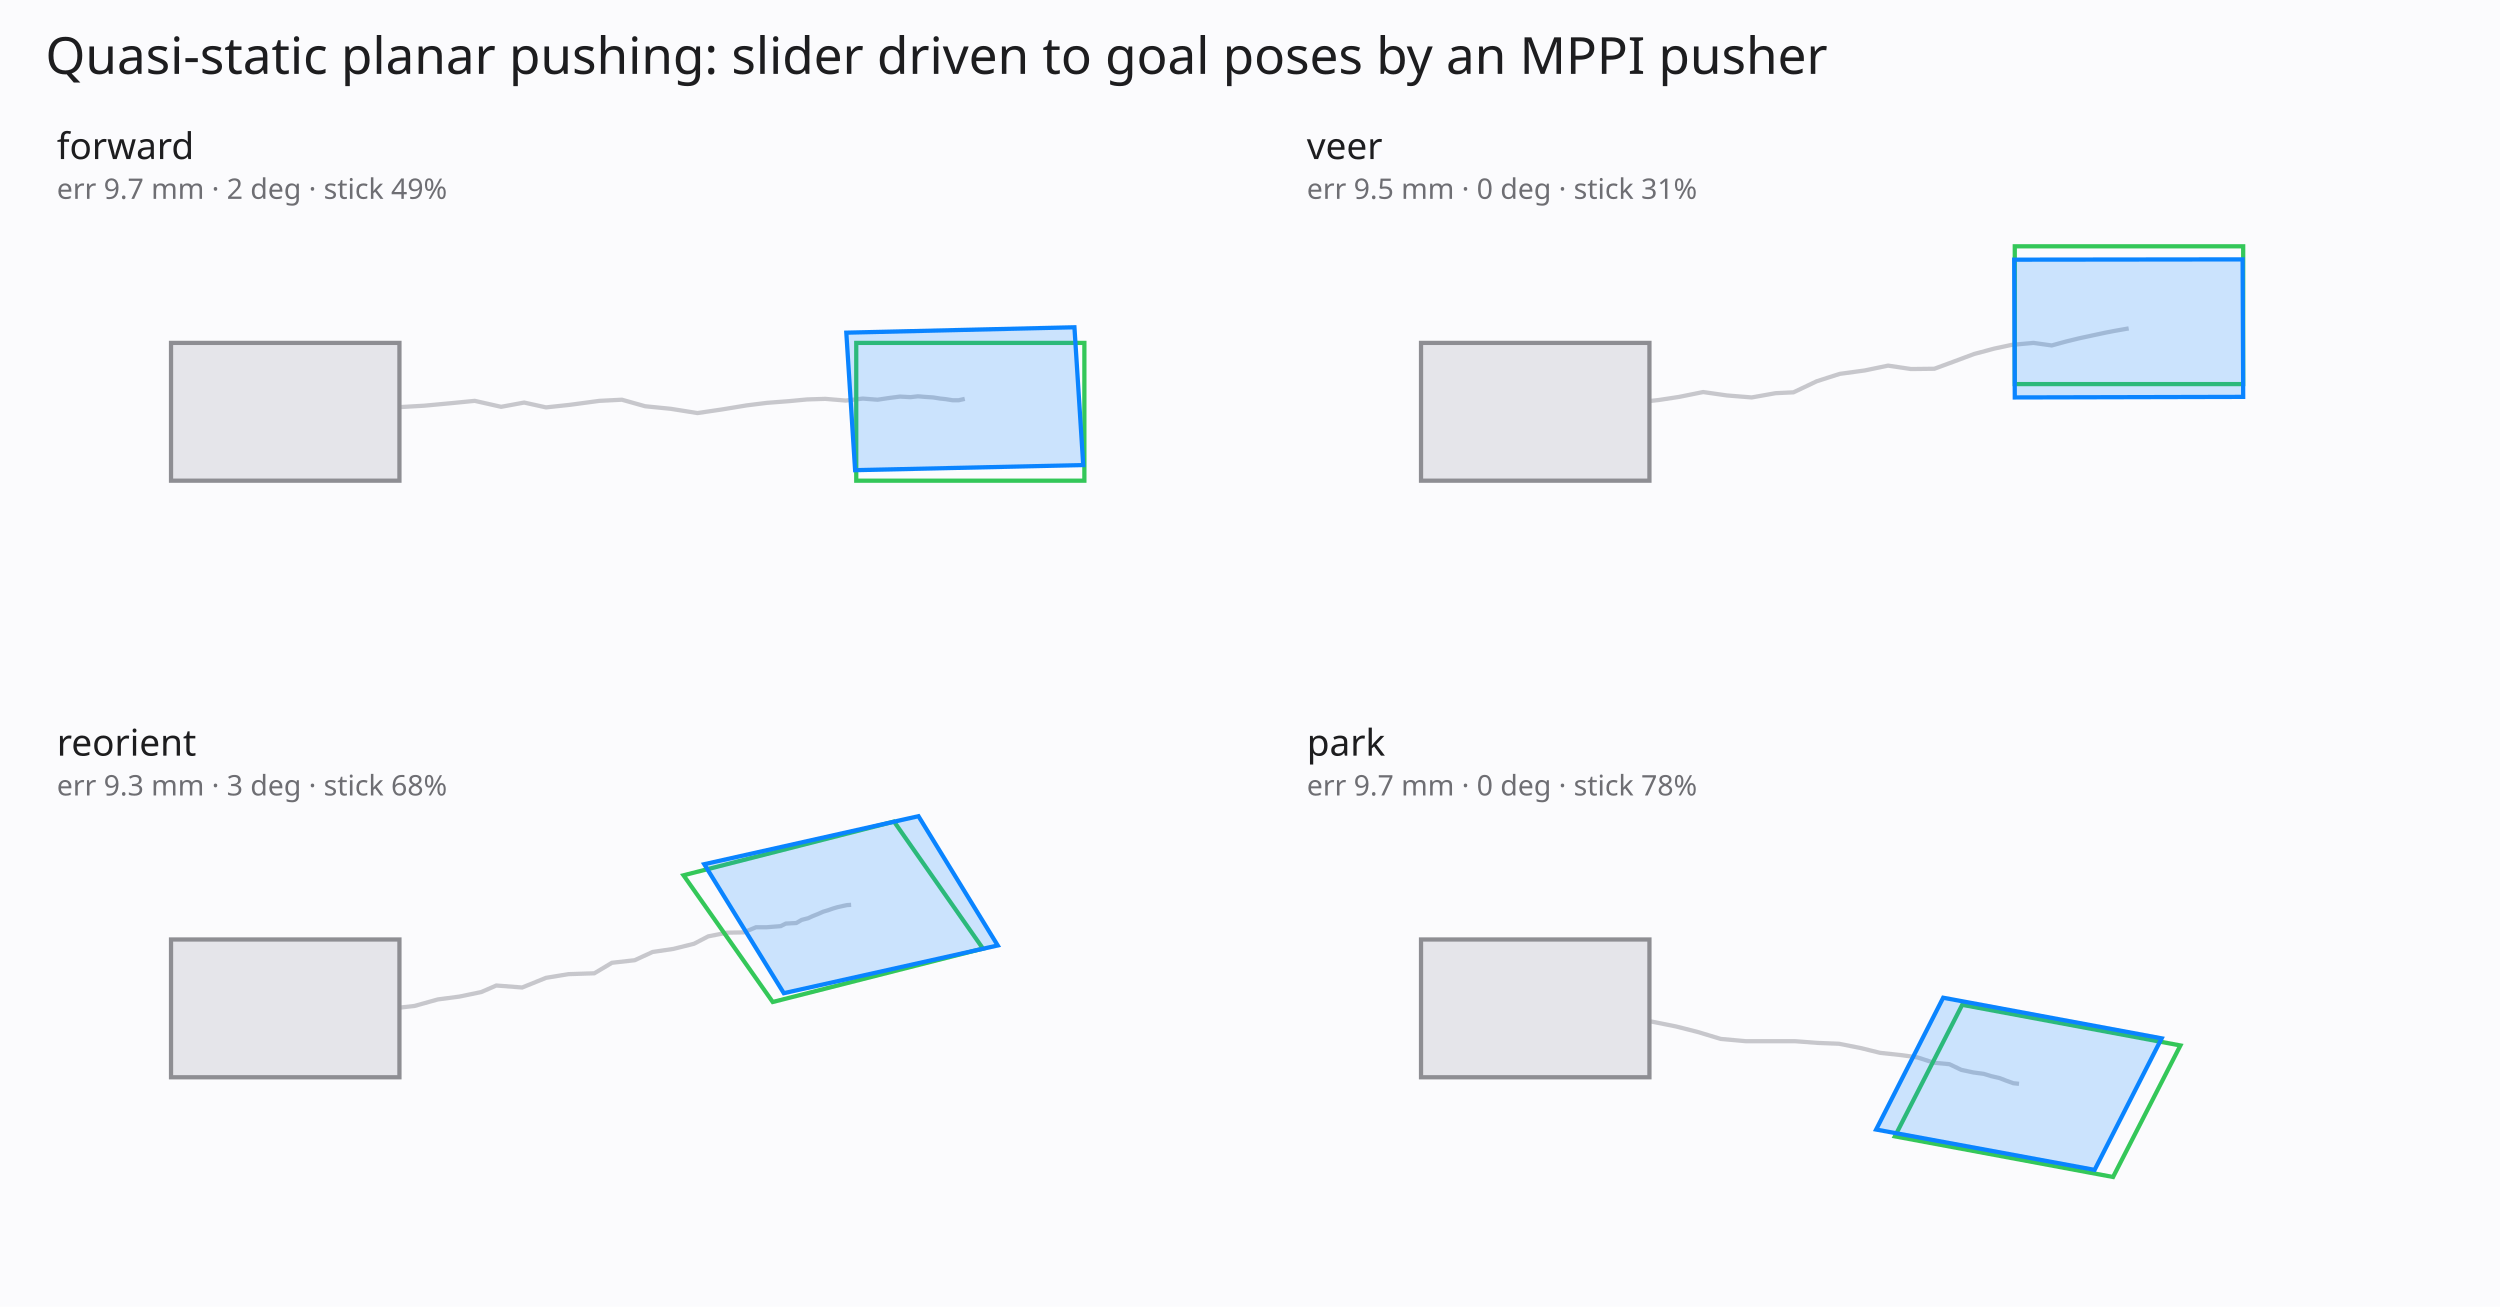
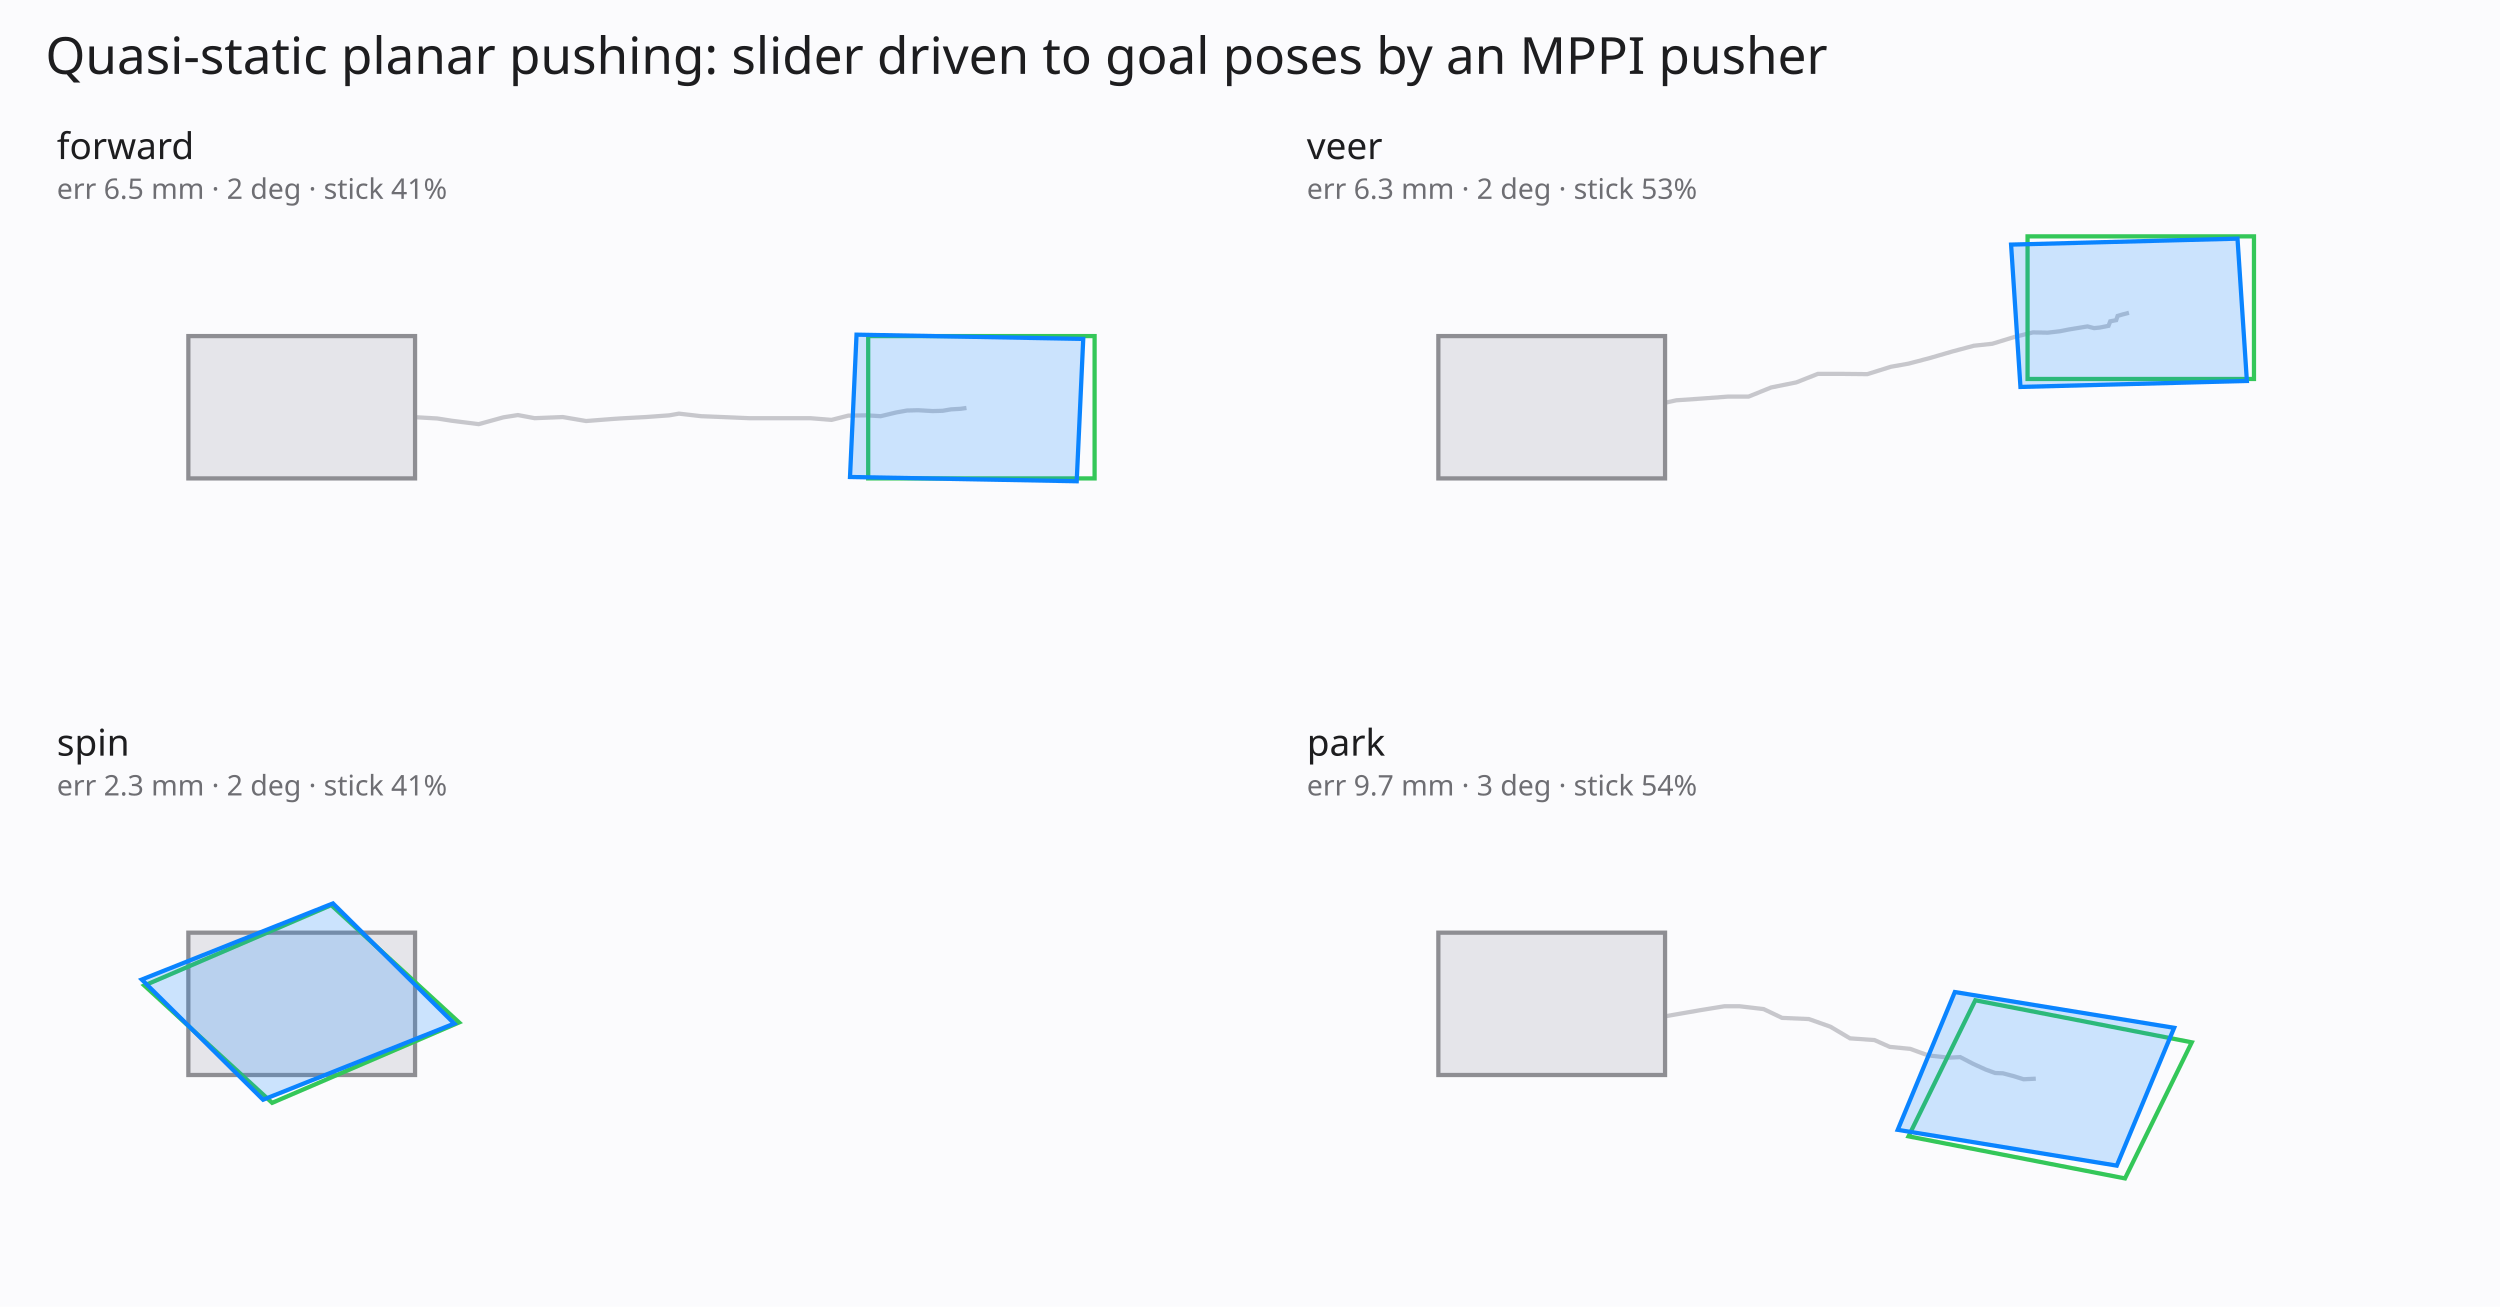
<svg xmlns="http://www.w3.org/2000/svg" width="880" height="460" viewBox="0 0 880 460">
  <rect width="880" height="460" fill="#fbfbfd" />
  <text x="16" y="26" font-family="sans-serif" font-size="18" fill="#1d1d1f">Quasi-static planar pushing: slider driven to goal poses by an MPPI pusher</text>
-   <polyline points="100.4,144.9 107.8,144.4 109.1,144.6 117.1,144.7 120.4,144.4 124.1,144.2 133.6,144.1 140.8,143.3 149.4,142.8 159.0,141.9 167.1,141.1 176.4,143.2 184.5,141.7 192.2,143.4 200.6,142.5 211.0,141.1 218.9,140.7 227.1,143.0 236.1,143.9 245.5,145.4 254.3,144.1 262.8,142.7 270.0,141.8 277.8,141.2 284.1,140.6 290.5,140.4 297.7,141.0 303.7,140.3 308.9,140.7 312.9,140.1 316.8,139.6 320.5,139.8 323.1,139.5 325.5,139.7 328.5,139.9 331.0,140.3 332.9,140.5 335.4,140.9 337.4,140.9 339.6,140.4" fill="none" stroke="#c7c7cc" stroke-width="1.5" />
-   <polygon points="60.2,169.2 140.6,169.2 140.6,120.7 60.2,120.7" fill="#e5e5ea" stroke="#8e8e93" stroke-width="1.5" />
-   <polygon points="301.4,169.2 381.7,169.2 381.7,120.7 301.4,120.7" fill="none" stroke="#34c759" stroke-width="1.5" />
-   <polygon points="301.0,165.5 381.3,163.7 378.2,115.2 297.9,117.1" fill="#0a84ff33" stroke="#0a84ff" stroke-width="1.5" />
+   <polyline points="106.2,143.4 113.4,144.3 122.9,146.6 129.2,146.6 132.2,147.4 134.8,148.5 141.1,147.7 145.2,146.8 153.9,147.3 159.0,148.1 168.5,149.3 177.2,146.9 182.3,146.1 188.2,147.2 198.1,146.8 206.3,148.2 215.3,147.5 218.2,147.3 227.3,146.8 235.6,146.2 239.0,145.6 246.8,146.5 254.3,146.8 263.6,147.2 271.9,147.2 280.5,147.2 285.2,147.2 292.7,147.8 298.6,146.3 305.0,146.2 310.0,146.5 315.4,145.2 319.3,144.5 323.2,144.4 328.3,144.7 331.8,144.6 334.7,144.1 338.1,143.9 338.1,143.9 340.2,143.6" fill="none" stroke="#c7c7cc" stroke-width="1.5" />
+   <polygon points="66.3,168.4 146.1,168.4 146.1,118.3 66.3,118.3" fill="#e5e5ea" stroke="#8e8e93" stroke-width="1.5" />
+   <polygon points="305.6,168.4 385.3,168.4 385.3,118.3 305.6,118.3" fill="none" stroke="#34c759" stroke-width="1.5" />
+   <polygon points="299.2,167.9 379.0,169.4 381.3,119.3 301.5,117.8" fill="#0a84ff33" stroke="#0a84ff" stroke-width="1.5" />
  <text x="20.0" y="56.0" font-family="sans-serif" font-size="13" fill="#1d1d1f">forward</text>
-   <text x="20.0" y="70.0" font-family="sans-serif" font-size="10" fill="#6e6e73">err 9.7 mm · 2 deg · stick 49%</text>
-   <polyline points="540.4,144.9 547.2,143.7 547.4,143.6 555.5,143.0 561.9,142.8 567.8,142.2 577.5,141.5 583.9,140.8 591.1,139.7 599.5,138.0 607.9,139.2 616.6,139.9 625.0,138.4 631.3,138.1 639.5,134.2 647.6,131.6 656.4,130.4 664.6,128.7 672.7,129.9 680.9,129.8 687.4,127.4 694.9,124.6 702.0,122.7 708.1,121.4 715.8,120.7 722.2,121.6 727.3,120.2 731.8,119.1 736.9,118.0 741.1,117.1 744.2,116.5 747.0,116.0 749.3,115.6" fill="none" stroke="#c7c7cc" stroke-width="1.5" />
-   <polygon points="500.2,169.2 580.6,169.2 580.6,120.7 500.2,120.7" fill="#e5e5ea" stroke="#8e8e93" stroke-width="1.5" />
-   <polygon points="709.2,135.2 789.6,135.2 789.6,86.7 709.2,86.7" fill="none" stroke="#34c759" stroke-width="1.5" />
-   <polygon points="709.2,139.9 789.6,139.7 789.4,91.3 709.0,91.4" fill="#0a84ff33" stroke="#0a84ff" stroke-width="1.5" />
+   <text x="20.0" y="70.0" font-family="sans-serif" font-size="10" fill="#6e6e73">err 6.5 mm · 2 deg · stick 41%</text>
+   <polyline points="546.2,143.4 553.6,143.5 563.1,144.3 566.0,143.8 574.7,142.4 581.3,142.8 590.1,140.9 598.9,140.3 608.3,139.6 615.5,139.6 623.4,136.4 632.3,134.6 639.9,131.6 648.2,131.6 657.3,131.7 665.6,129.1 671.8,128.0 679.4,126.0 687.3,123.7 694.8,121.7 701.3,121.0 709.1,118.6 715.6,117.0 720.8,117.1 725.1,116.6 728.1,116.0 734.8,114.9 737.1,115.5 739.1,115.3 742.2,114.7 742.8,113.1 744.9,112.7 745.4,111.2 747.1,110.7 749.4,110.1" fill="none" stroke="#c7c7cc" stroke-width="1.5" />
+   <polygon points="506.3,168.4 586.1,168.4 586.1,118.3 506.3,118.3" fill="#e5e5ea" stroke="#8e8e93" stroke-width="1.5" />
+   <polygon points="713.7,133.4 793.4,133.4 793.4,83.2 713.7,83.2" fill="none" stroke="#34c759" stroke-width="1.5" />
+   <polygon points="711.2,136.2 790.9,134.1 787.6,84.0 707.9,86.1" fill="#0a84ff33" stroke="#0a84ff" stroke-width="1.5" />
  <text x="460.0" y="56.0" font-family="sans-serif" font-size="13" fill="#1d1d1f">veer</text>
-   <text x="460.0" y="70.0" font-family="sans-serif" font-size="10" fill="#6e6e73">err 9.5 mm · 0 deg · stick 31%</text>
-   <polyline points="100.4,354.9 110.0,354.9 119.5,355.7 127.8,354.9 136.8,355.1 145.9,354.1 154.1,351.8 161.7,350.8 169.4,349.2 174.7,346.9 183.8,347.6 192.2,344.2 200.1,342.9 209.2,342.6 215.4,338.9 223.4,338.0 229.7,335.1 237.1,334.0 244.3,332.2 249.3,329.6 255.9,328.3 261.8,328.2 266.1,326.4 269.7,326.4 274.8,326.0 276.6,325.1 280.3,324.9 282.2,323.8 284.5,323.2 286.0,322.5 288.0,321.7 289.8,320.9 291.5,320.4 293.2,319.8 294.9,319.3 296.7,318.9 298.1,318.6 299.6,318.5" fill="none" stroke="#c7c7cc" stroke-width="1.5" />
-   <polygon points="60.2,379.2 140.6,379.2 140.6,330.7 60.2,330.7" fill="#e5e5ea" stroke="#8e8e93" stroke-width="1.5" />
-   <polygon points="272.0,352.7 346.0,333.9 314.7,289.2 240.6,308.1" fill="none" stroke="#34c759" stroke-width="1.5" />
-   <polygon points="275.9,349.6 351.2,332.8 323.3,287.3 247.9,304.2" fill="#0a84ff33" stroke="#0a84ff" stroke-width="1.5" />
-   <text x="20.0" y="266.0" font-family="sans-serif" font-size="13" fill="#1d1d1f">reorient</text>
-   <text x="20.0" y="280.0" font-family="sans-serif" font-size="10" fill="#6e6e73">err 9.3 mm · 3 deg · stick 68%</text>
-   <polyline points="540.4,354.9 545.1,355.8 554.6,356.2 562.9,358.2 572.4,357.7 580.9,359.5 589.9,361.3 597.4,363.2 605.7,365.7 614.5,366.5 623.1,366.5 631.8,366.5 639.7,367.1 647.3,367.4 654.9,368.9 661.8,370.6 669.2,371.4 674.9,372.2 680.8,374.1 686.2,374.6 690.4,376.6 694.6,377.5 698.3,378.0 700.9,378.8 703.9,379.5 706.2,380.4 708.7,381.3 710.7,381.5" fill="none" stroke="#c7c7cc" stroke-width="1.5" />
-   <polygon points="500.2,379.2 580.6,379.2 580.6,330.7 500.2,330.7" fill="#e5e5ea" stroke="#8e8e93" stroke-width="1.5" />
-   <polygon points="667.0,400.0 743.8,414.3 767.5,368.0 690.7,353.7" fill="none" stroke="#34c759" stroke-width="1.5" />
-   <polygon points="660.4,397.6 737.3,411.8 760.9,365.5 684.0,351.2" fill="#0a84ff33" stroke="#0a84ff" stroke-width="1.5" />
+   <text x="460.0" y="70.0" font-family="sans-serif" font-size="10" fill="#6e6e73">err 6.3 mm · 2 deg · stick 53%</text>
+   <polyline points="106.2,353.4 102.0,353.1 101.2,354.5 100.9,356.2 99.8,354.0 101.0,353.7 102.7,353.6 104.0,353.6 105.7,353.5 105.7,353.5 104.1,354.2 105.9,354.1 105.8,353.5 106.9,354.2 106.3,353.7 105.3,353.1 103.5,353.3 104.9,352.6" fill="none" stroke="#c7c7cc" stroke-width="1.5" />
+   <polygon points="66.3,378.4 146.1,378.4 146.1,328.3 66.3,328.3" fill="#e5e5ea" stroke="#8e8e93" stroke-width="1.5" />
+   <polygon points="95.8,388.2 161.6,359.9 116.6,318.6 50.8,346.9" fill="none" stroke="#34c759" stroke-width="1.5" />
+   <polygon points="92.6,387.1 159.9,360.3 117.2,318.0 49.9,344.8" fill="#0a84ff33" stroke="#0a84ff" stroke-width="1.5" />
+   <text x="20.0" y="266.0" font-family="sans-serif" font-size="13" fill="#1d1d1f">spin</text>
+   <text x="20.0" y="280.0" font-family="sans-serif" font-size="10" fill="#6e6e73">err 2.3 mm · 2 deg · stick 41%</text>
+   <polyline points="546.2,353.4 555.5,352.7 563.3,354.8 570.4,357.0 579.4,358.9 589.2,357.2 598.4,355.6 607.0,354.2 612.3,354.2 620.8,355.2 627.3,358.3 636.7,358.7 644.3,361.4 651.2,365.5 659.8,366.1 665.2,368.5 672.4,369.2 678.7,371.5 685.9,372.3 690.0,372.1 694.6,374.5 699.0,376.5 702.3,377.7 705.0,377.8 708.8,378.8 712.3,379.9 716.6,379.7" fill="none" stroke="#c7c7cc" stroke-width="1.5" />
+   <polygon points="506.3,378.4 586.1,378.4 586.1,328.3 506.3,328.3" fill="#e5e5ea" stroke="#8e8e93" stroke-width="1.5" />
+   <polygon points="671.8,400.0 748.0,414.8 771.5,366.9 695.3,352.1" fill="none" stroke="#34c759" stroke-width="1.5" />
+   <polygon points="668.0,397.7 745.1,410.3 765.3,361.8 688.1,349.2" fill="#0a84ff33" stroke="#0a84ff" stroke-width="1.5" />
  <text x="460.0" y="266.0" font-family="sans-serif" font-size="13" fill="#1d1d1f">park</text>
-   <text x="460.0" y="280.0" font-family="sans-serif" font-size="10" fill="#6e6e73">err 9.7 mm · 0 deg · stick 78%</text>
+   <text x="460.0" y="280.0" font-family="sans-serif" font-size="10" fill="#6e6e73">err 9.7 mm · 3 deg · stick 54%</text>
</svg>
